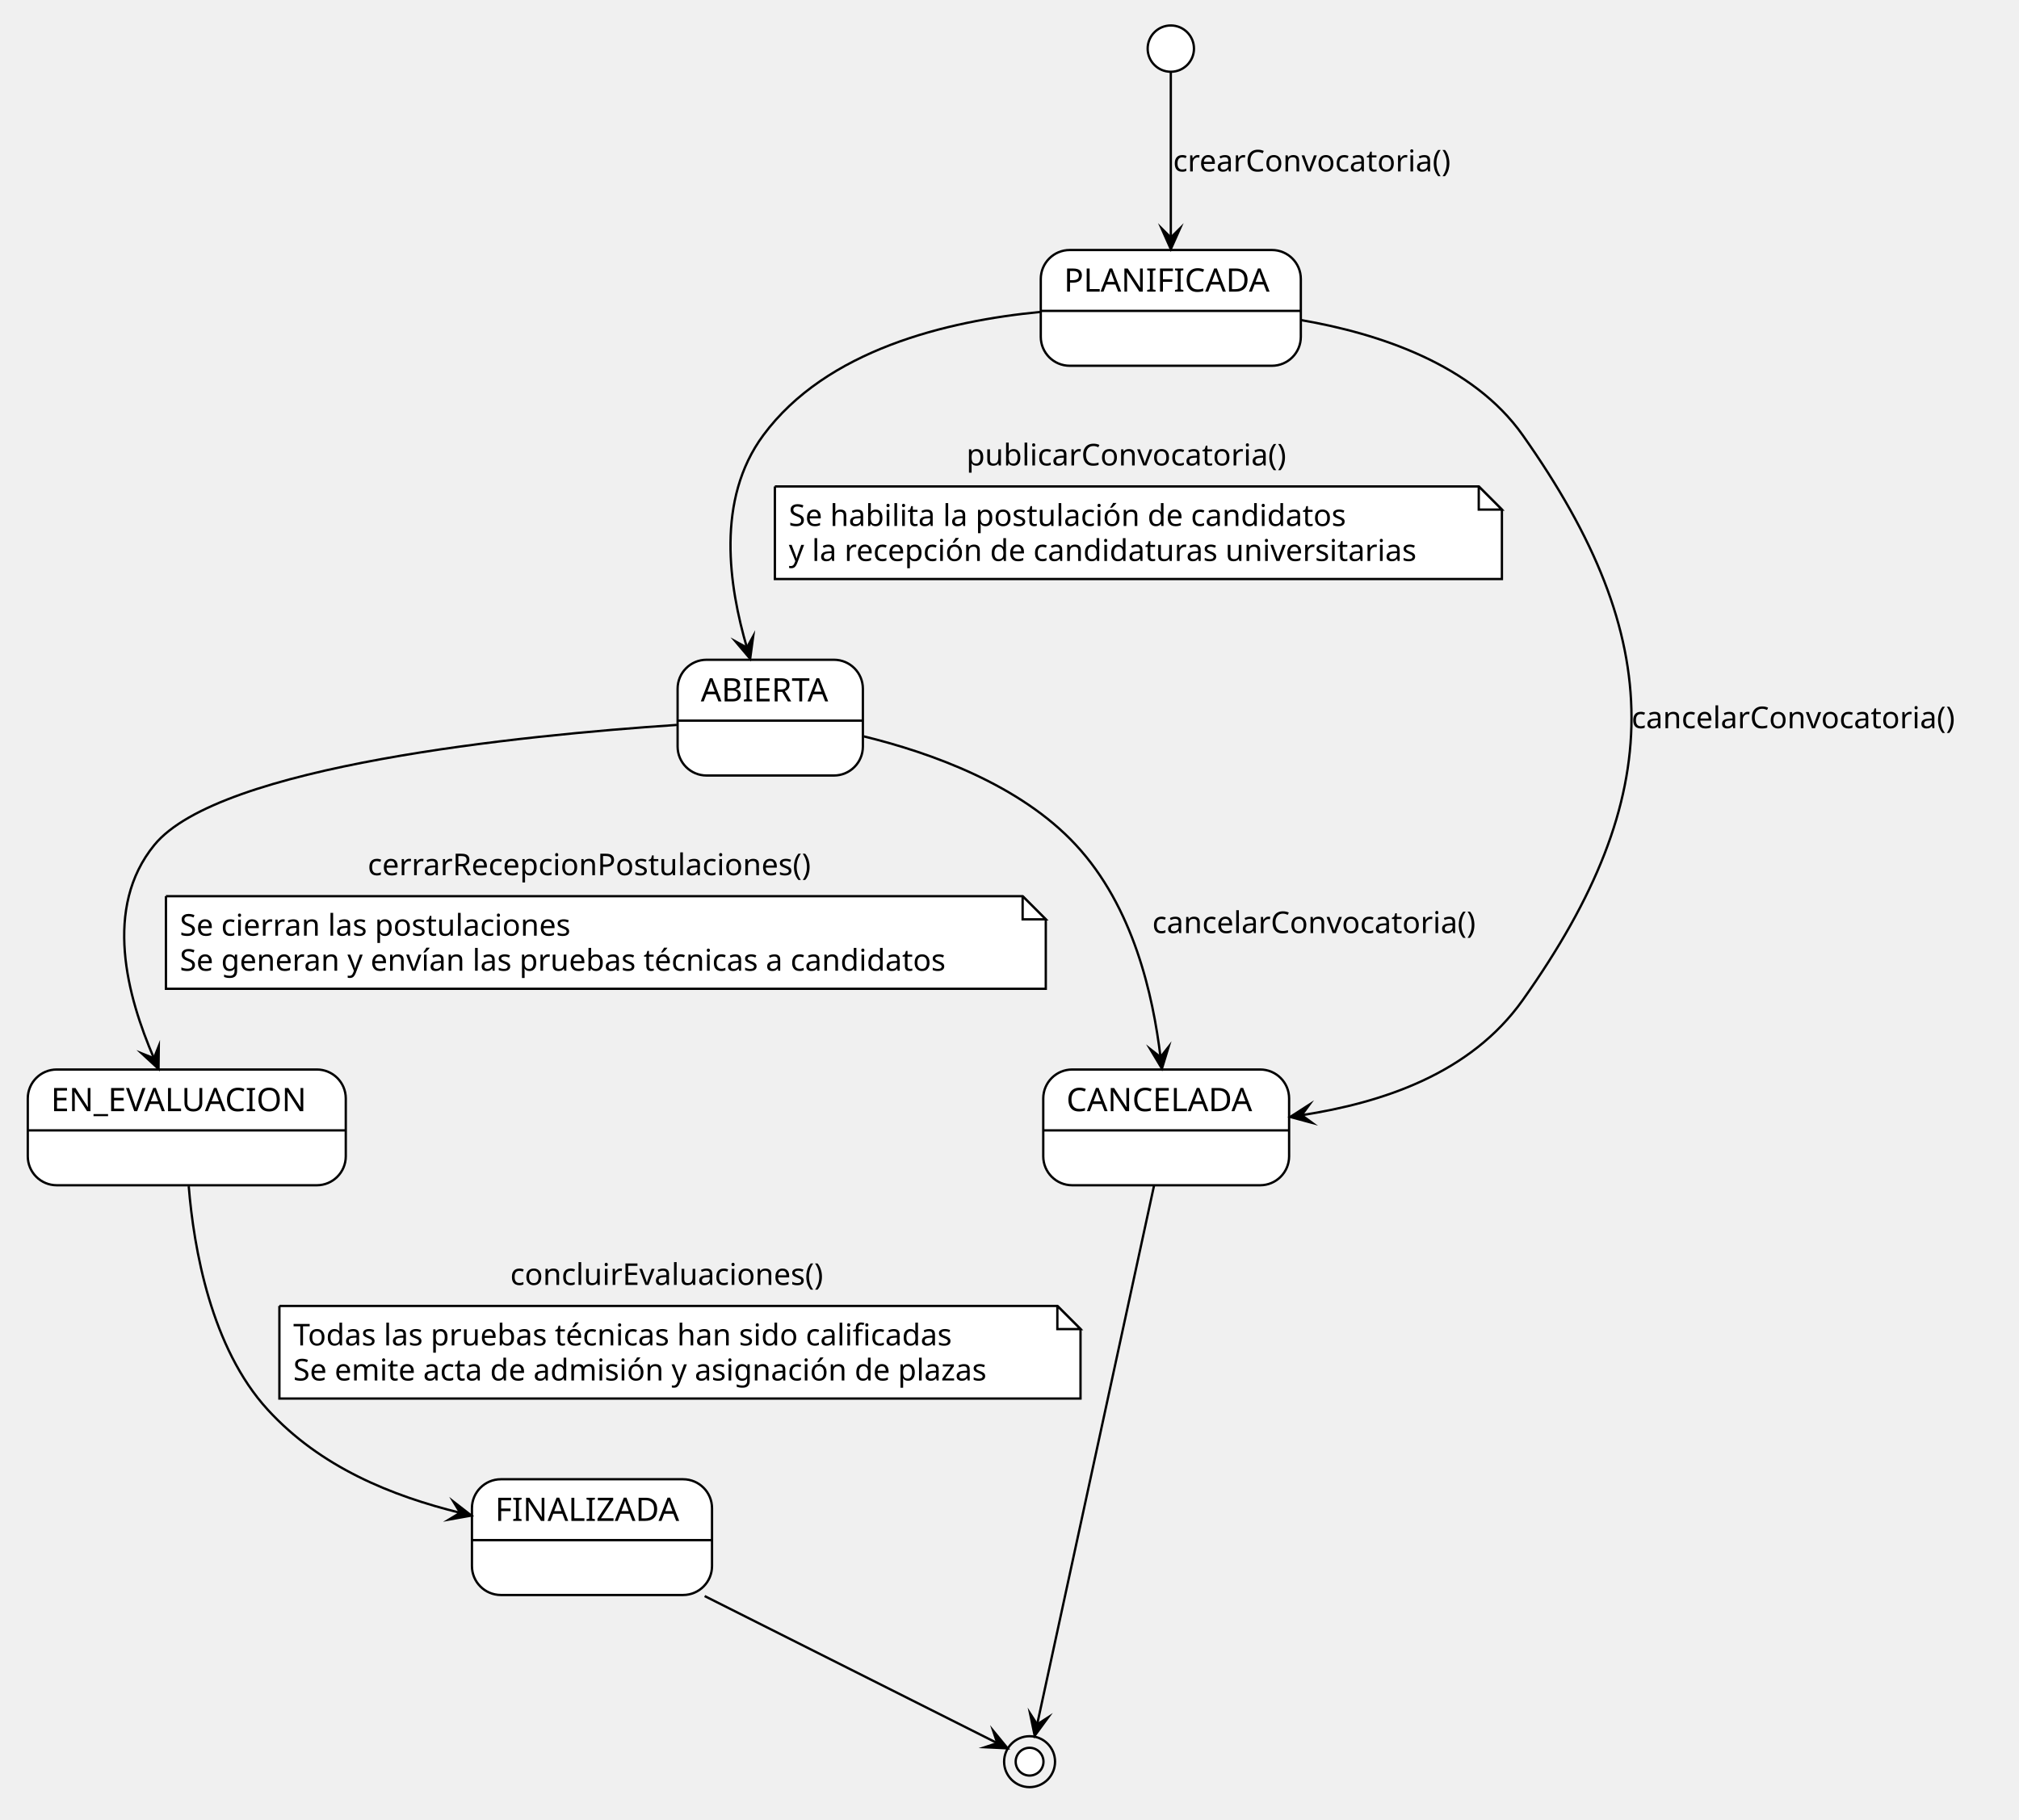
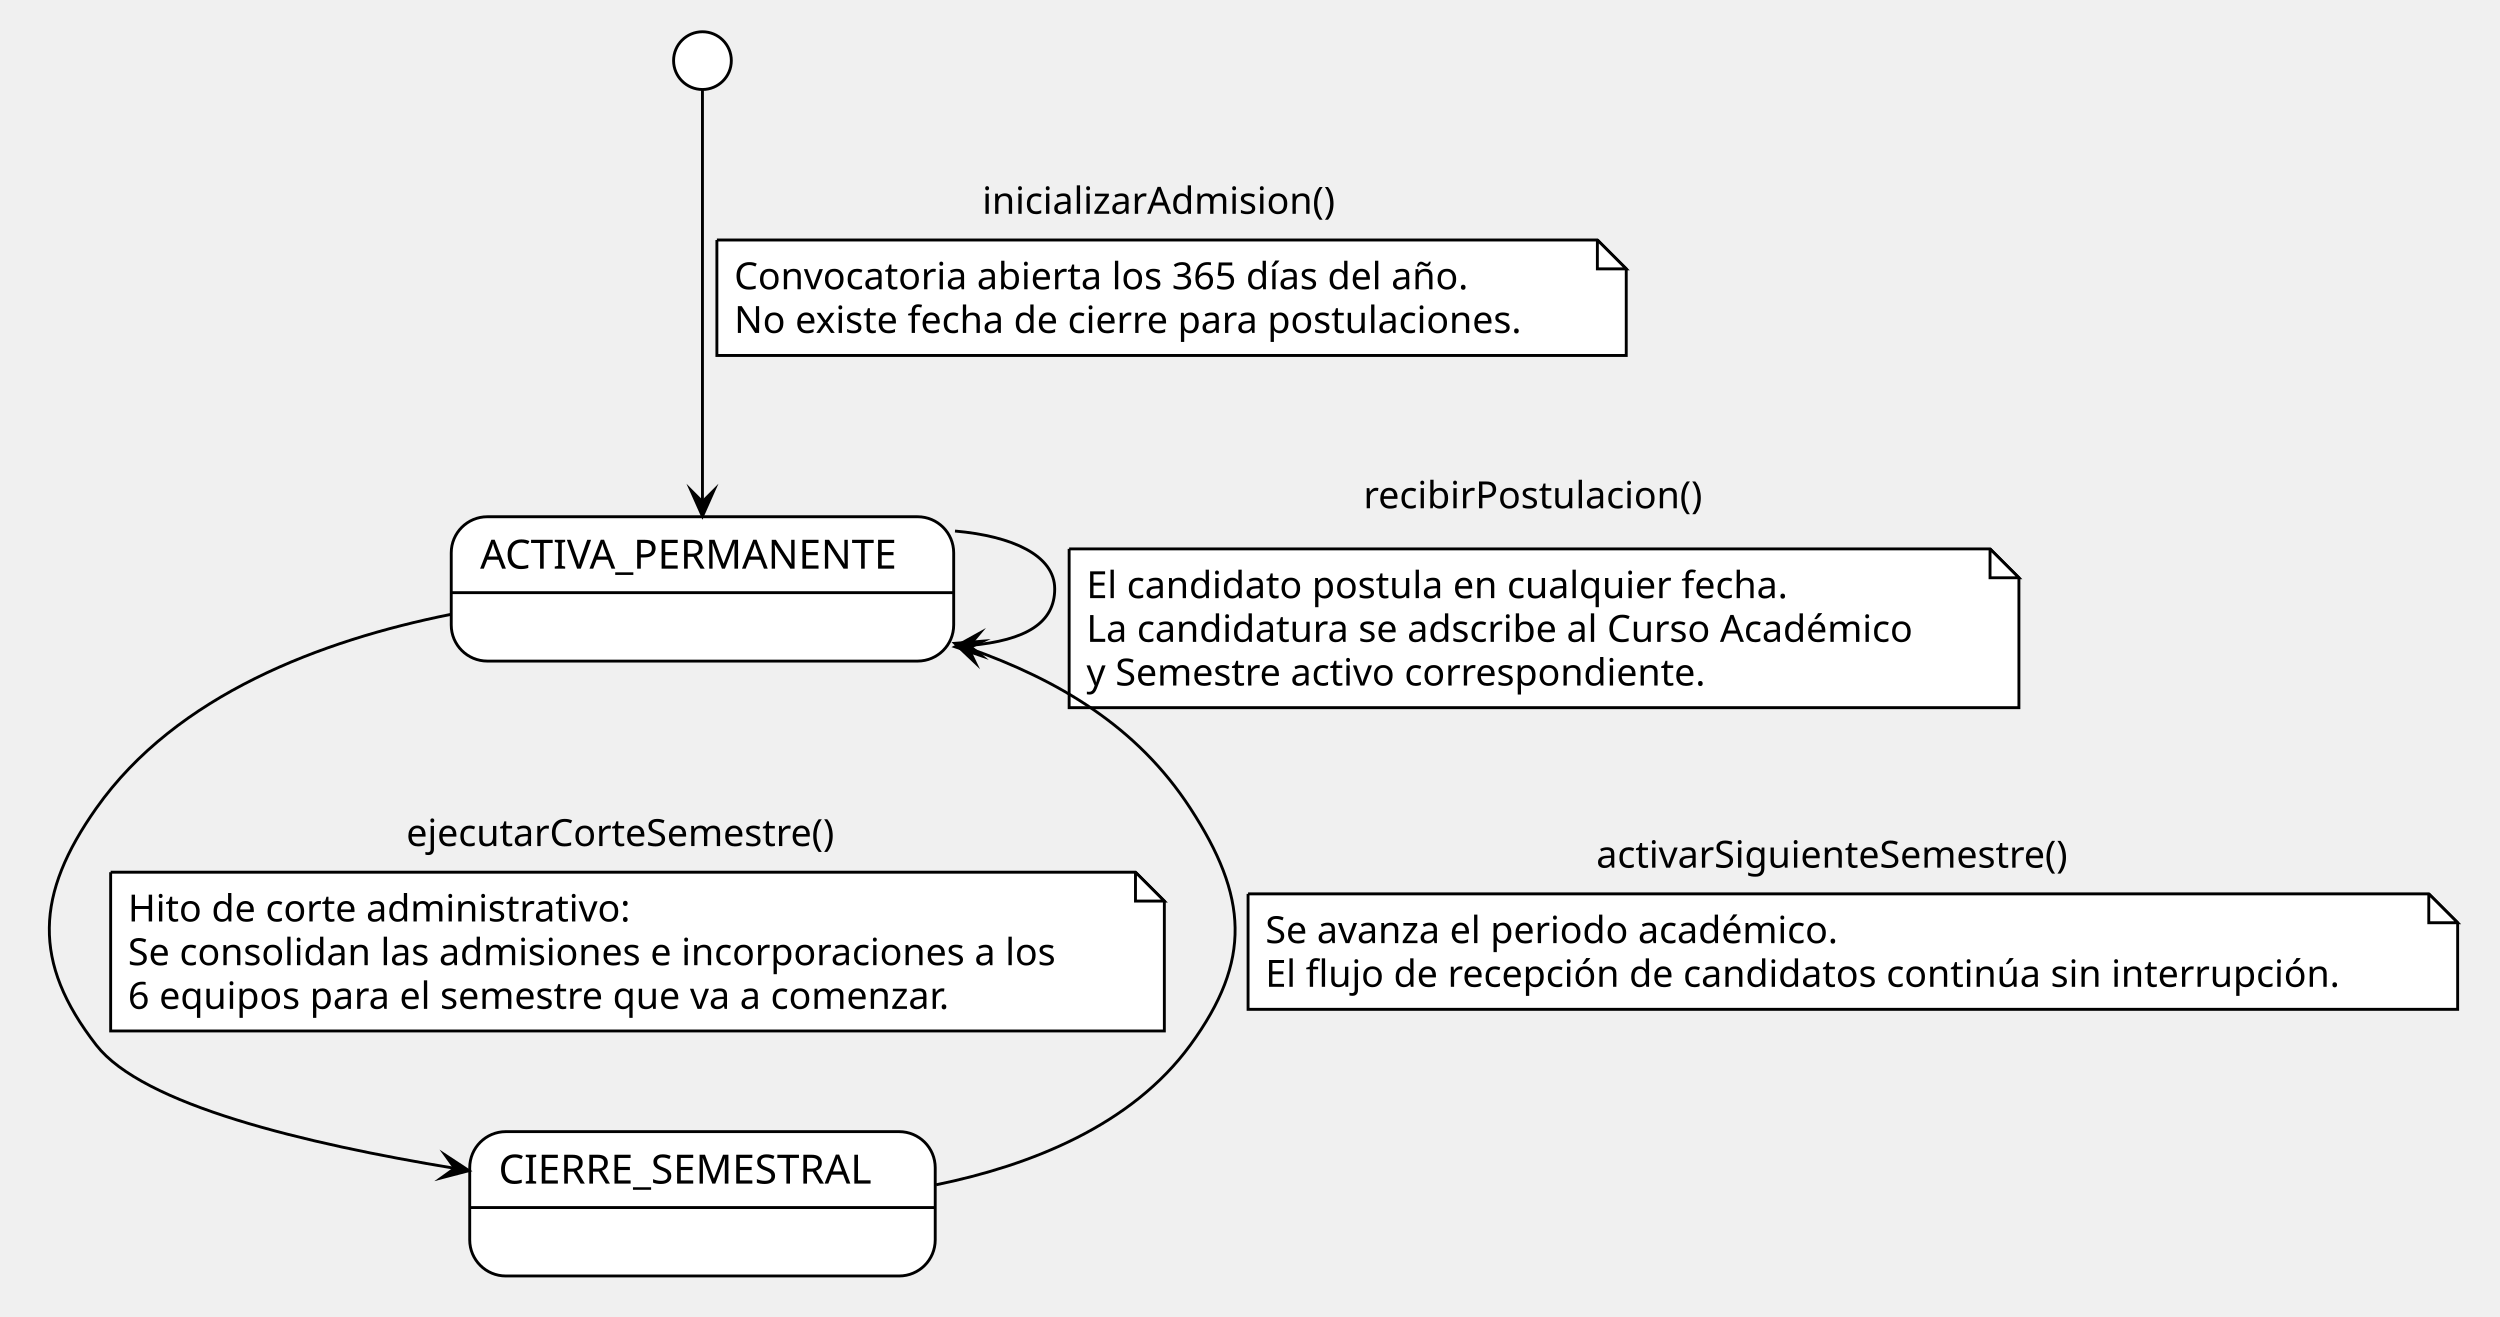
- <svg xmlns="http://www.w3.org/2000/svg" version="1.1" data-diagram-type="STATE" style="width:872px;height:786px;background:#FFFFFF;" width="872px" height="786px" viewBox="0 0 872 786" zoomAndPan="magnify" preserveAspectRatio="none" contentStyleType="text/css">
+ <svg xmlns="http://www.w3.org/2000/svg" version="1.1" data-diagram-type="STATE" style="width:866px;height:456px;background:#FFFFFF;" width="866px" height="456px" viewBox="0 0 866 456" zoomAndPan="magnify" preserveAspectRatio="none" contentStyleType="text/css">
  <defs />
  <g font-family="sans-serif" lengthAdjust="spacing">
    <g class="start_entity" data-qualified-name=".start." id="ent0001" data-source-line="8">
-       <ellipse cx="505.67" cy="21" rx="10" ry="10" fill="#FFF" style="stroke:#000;stroke-width:1;" />
+       <ellipse cx="243.33" cy="21" rx="10" ry="10" fill="#FFF" style="stroke:#000;stroke-width:1;" />
    </g>
-     <g class="entity" data-qualified-name="PLANIFICADA" id="ent0002" data-source-line="8">
-       <rect x="449.51" y="108" width="112.313" height="50" fill="#FFF" style="stroke:#000;stroke-width:1;" rx="12.5" ry="12.5" />
-       <line x1="449.51" y1="134.297" x2="561.823" y2="134.297" style="stroke:#000;stroke-width:1;" />
-       <text x="459.51" y="125.995" fill="#000" font-size="14" textLength="92.313" font-family="Verdana">PLANIFICADA</text>
+     <g class="entity" data-qualified-name="ACTIVA_PERMANENTE" id="ent0002" data-source-line="8">
+       <rect x="156.31" y="179" width="174.048" height="50" fill="#FFF" style="stroke:#000;stroke-width:1;" rx="12.5" ry="12.5" />
+       <line x1="156.31" y1="205.297" x2="330.358" y2="205.297" style="stroke:#000;stroke-width:1;" />
+       <text x="166.31" y="196.995" fill="#000" font-size="14" textLength="154.048" font-family="Verdana">ACTIVA_PERMANENTE</text>
    </g>
-     <g class="entity" data-qualified-name="ABIERTA" id="ent0004" data-source-line="10">
-       <rect x="292.66" y="285" width="80.013" height="50" fill="#FFF" style="stroke:#000;stroke-width:1;" rx="12.5" ry="12.5" />
-       <line x1="292.66" y1="311.297" x2="372.673" y2="311.297" style="stroke:#000;stroke-width:1;" />
-       <text x="302.66" y="302.995" fill="#000" font-size="14" textLength="60.013" font-family="Verdana">ABIERTA</text>
-     </g>
-     <g class="entity" data-qualified-name="CANCELADA" id="ent0006" data-source-line="16">
-       <rect x="450.58" y="462" width="106.181" height="50" fill="#FFF" style="stroke:#000;stroke-width:1;" rx="12.5" ry="12.5" />
-       <line x1="450.58" y1="488.297" x2="556.761" y2="488.297" style="stroke:#000;stroke-width:1;" />
-       <text x="460.58" y="479.995" fill="#000" font-size="14" textLength="86.181" font-family="Verdana">CANCELADA</text>
-     </g>
-     <g class="entity" data-qualified-name="EN_EVALUACION" id="ent0008" data-source-line="18">
-       <rect x="12" y="462" width="137.339" height="50" fill="#FFF" style="stroke:#000;stroke-width:1;" rx="12.5" ry="12.5" />
-       <line x1="12" y1="488.297" x2="149.339" y2="488.297" style="stroke:#000;stroke-width:1;" />
-       <text x="22" y="479.995" fill="#000" font-size="14" textLength="117.339" font-family="Verdana">EN_EVALUACION</text>
-     </g>
-     <g class="entity" data-qualified-name="FINALIZADA" id="ent0011" data-source-line="26">
-       <rect x="203.83" y="639" width="103.686" height="50" fill="#FFF" style="stroke:#000;stroke-width:1;" rx="12.5" ry="12.5" />
-       <line x1="203.83" y1="665.297" x2="307.516" y2="665.297" style="stroke:#000;stroke-width:1;" />
-       <text x="213.83" y="656.995" fill="#000" font-size="14" textLength="83.686" font-family="Verdana">FINALIZADA</text>
-     </g>
-     <g class="end_entity" data-qualified-name=".end." id="ent0013" data-source-line="32">
-       <ellipse cx="444.67" cy="761" rx="11" ry="11" fill="none" style="stroke:#000;stroke-width:1;" />
-       <ellipse cx="444.67" cy="761" rx="6" ry="6" fill="#FFF" style="stroke:#000;stroke-width:1;" />
+     <g class="entity" data-qualified-name="CIERRE_SEMESTRAL" id="ent0005" data-source-line="21">
+       <rect x="162.71" y="392" width="161.251" height="50" fill="#FFF" style="stroke:#000;stroke-width:1;" rx="12.5" ry="12.5" />
+       <line x1="162.71" y1="418.297" x2="323.961" y2="418.297" style="stroke:#000;stroke-width:1;" />
+       <text x="172.71" y="409.995" fill="#000" font-size="14" textLength="141.251" font-family="Verdana">CIERRE_SEMESTRAL</text>
    </g>
    <g class="link" data-entity-1="ent0001" data-entity-2="ent0002" id="lnk3" data-source-line="8" data-link-type="dependency">
-       <path d="M505.67,31.38 C505.67,48.11 505.67,78.59 505.67,102.63" style="stroke:#000;stroke-width:1;" fill="none" id="*start*-to-PLANIFICADA" />
-       <polygon points="505.67,107.63,509.67,98.63,505.67,102.63,501.67,98.63,505.67,107.63" fill="#000" style="stroke:#000;stroke-width:1;stroke-linejoin:miter;stroke-miterlimit:10;" />
-       <text x="506.67" y="74.067" fill="#000" font-size="13" textLength="129.949" font-family="Verdana">crearConvocatoria()</text>
+       <path d="M243.33,31.22 C243.33,58.31 243.33,133.25 243.33,173.81" style="stroke:#000;stroke-width:1;" fill="none" id="*start*-to-ACTIVA_PERMANENTE" />
+       <polygon points="243.33,178.81,247.33,169.81,243.33,173.81,239.33,169.81,243.33,178.81" fill="#000" style="stroke:#000;stroke-width:1;stroke-linejoin:miter;stroke-miterlimit:10;" />
+       <text x="340.258" y="74.067" fill="#000" font-size="13" textLength="131.688" font-family="Verdana">inicializarAdmision()</text>
+       <path d="M248.33,83.133 L248.33,123.133 L563.33,123.133 L563.33,93.133 L553.33,83.133 L248.33,83.133" style="stroke:#000;stroke-width:1;" fill="#FFF" />
+       <path d="M553.33,83.133 L553.33,93.133 L563.33,93.133 L553.33,83.133" style="stroke:#000;stroke-width:1;" fill="#FFF" />
+       <text x="254.33" y="100.2" fill="#000" font-size="13" textLength="274.942" font-family="Verdana">Convocatoria abierta los 365 días del año.</text>
+       <text x="254.33" y="115.333" fill="#000" font-size="13" textLength="294.544" font-family="Verdana">No existe fecha de cierre para postulaciones.</text>
    </g>
-     <g class="link" data-entity-1="ent0002" data-entity-2="ent0004" id="lnk5" data-source-line="10" data-link-type="dependency">
-       <path d="M449.37,134.75 C408.93,138.62 356.93,151.12 329.67,188 C309.06,215.88 314.859,253.29 322.589,279.77" style="stroke:#000;stroke-width:1;" fill="none" id="PLANIFICADA-to-ABIERTA" />
-       <polygon points="323.99,284.57,325.308,274.81,322.589,279.77,317.628,277.051,323.99,284.57" fill="#000" style="stroke:#000;stroke-width:1;stroke-linejoin:miter;stroke-miterlimit:10;" />
-       <text x="417.384" y="201.067" fill="#000" font-size="13" textLength="148.573" font-family="Verdana">publicarConvocatoria()</text>
-       <path d="M334.67,210.133 L334.67,250.133 L648.67,250.133 L648.67,220.133 L638.67,210.133 L334.67,210.133" style="stroke:#000;stroke-width:1;" fill="#FFF" />
-       <path d="M638.67,210.133 L638.67,220.133 L648.67,220.133 L638.67,210.133" style="stroke:#000;stroke-width:1;" fill="#FFF" />
-       <text x="340.67" y="227.2" fill="#000" font-size="13" textLength="259.2" font-family="Verdana">Se habilita la postulación de candidatos</text>
-       <text x="340.67" y="242.333" fill="#000" font-size="13" textLength="293.001" font-family="Verdana">y la recepción de candidaturas universitarias</text>
+     <g class="link" data-entity-1="ent0002" data-entity-2="ent0002" id="lnk4" data-source-line="14" data-link-type="dependency">
+       <path d="M330.81,183.95 C350.74,185.71 365.35,192.4 365.35,204 C365.35,215.6 355.721,221.85 335.791,223.61" style="stroke:#000;stroke-width:1;" fill="none" id="ACTIVA_PERMANENTE-to-ACTIVA_PERMANENTE" />
+       <polygon points="330.81,224.05,340.127,227.243,335.791,223.61,339.423,219.274,330.81,224.05" fill="#000" style="stroke:#000;stroke-width:1;stroke-linejoin:miter;stroke-miterlimit:10;" />
+       <text x="472.307" y="176.067" fill="#000" font-size="13" textLength="125.887" font-family="Verdana">recibirPostulacion()</text>
+       <path d="M370.35,190.133 L370.35,245.133 L699.35,245.133 L699.35,200.133 L689.35,190.133 L370.35,190.133" style="stroke:#000;stroke-width:1;" fill="#FFF" />
+       <path d="M689.35,190.133 L689.35,200.133 L699.35,200.133 L689.35,190.133" style="stroke:#000;stroke-width:1;" fill="#FFF" />
+       <text x="376.35" y="207.2" fill="#000" font-size="13" textLength="261.574" font-family="Verdana">El candidato postula en cualquier fecha.</text>
+       <text x="376.35" y="222.333" fill="#000" font-size="13" textLength="308.801" font-family="Verdana">La candidatura se adscribe al Curso Académico</text>
+       <text x="376.35" y="237.465" fill="#000" font-size="13" textLength="232.02" font-family="Verdana">y Semestre activo correspondiente.</text>
    </g>
-     <g class="link" data-entity-1="ent0002" data-entity-2="ent0006" id="lnk7" data-source-line="16" data-link-type="dependency">
-       <path d="M561.96,138.28 C595.7,144.09 636.11,157.46 657.67,188 C720.21,276.59 720.39,343.54 657.67,432 C635.05,463.89 597.011,476.324 562.191,481.724" style="stroke:#000;stroke-width:1;" fill="none" id="PLANIFICADA-to-CANCELADA" />
-       <polygon points="557.25,482.49,566.757,485.063,562.191,481.724,565.531,477.158,557.25,482.49" fill="#000" style="stroke:#000;stroke-width:1;stroke-linejoin:miter;stroke-miterlimit:10;" />
-       <text x="704.67" y="314.567" fill="#000" font-size="13" textLength="151.569" font-family="Verdana">cancelarConvocatoria()</text>
+     <g class="link" data-entity-1="ent0002" data-entity-2="ent0005" id="lnk6" data-source-line="21" data-link-type="dependency">
+       <path d="M156,212.85 C111.52,221.79 61.1,240.6 33.33,280 C12.34,309.79 11,333.2 33.33,362 C49.42,382.75 105.397,396.106 157.507,404.706" style="stroke:#000;stroke-width:1;" fill="none" id="ACTIVA_PERMANENTE-to-CIERRE_SEMESTRAL" />
+       <polygon points="162.44,405.52,154.211,400.108,157.507,404.706,152.909,408.001,162.44,405.52" fill="#000" style="stroke:#000;stroke-width:1;stroke-linejoin:miter;stroke-miterlimit:10;" />
+       <text x="140.738" y="293.067" fill="#000" font-size="13" textLength="161.142" font-family="Verdana">ejecutarCorteSemestre()</text>
+       <path d="M38.33,302.133 L38.33,357.133 L403.33,357.133 L403.33,312.133 L393.33,302.133 L38.33,302.133" style="stroke:#000;stroke-width:1;" fill="#FFF" />
+       <path d="M393.33,302.133 L393.33,312.133 L403.33,312.133 L393.33,302.133" style="stroke:#000;stroke-width:1;" fill="#FFF" />
+       <text x="44.33" y="319.2" fill="#000" font-size="13" textLength="186.888" font-family="Verdana">Hito de corte administrativo:</text>
+       <text x="44.33" y="334.333" fill="#000" font-size="13" textLength="344.957" font-family="Verdana">Se consolidan las admisiones e incorporaciones a los</text>
+       <text x="44.33" y="349.465" fill="#000" font-size="13" textLength="310.578" font-family="Verdana">6 equipos para el semestre que va a comenzar.</text>
    </g>
-     <g class="link" data-entity-1="ent0004" data-entity-2="ent0008" id="lnk9" data-source-line="18" data-link-type="dependency">
-       <path d="M292.27,313.15 C225.02,317.66 94.7,330.7 66.67,365 C44.45,392.18 54.962,430.398 66.482,457.138" style="stroke:#000;stroke-width:1;" fill="none" id="ABIERTA-to-EN_EVALUACION" />
-       <polygon points="68.46,461.73,68.573,451.882,66.482,457.138,61.225,455.047,68.46,461.73" fill="#000" style="stroke:#000;stroke-width:1;stroke-linejoin:miter;stroke-miterlimit:10;" />
-       <text x="158.818" y="378.067" fill="#000" font-size="13" textLength="205.874" font-family="Verdana">cerrarRecepcionPostulaciones()</text>
-       <path d="M71.67,387.133 L71.67,427.133 L451.67,427.133 L451.67,397.133 L441.67,387.133 L71.67,387.133" style="stroke:#000;stroke-width:1;" fill="#FFF" />
-       <path d="M441.67,387.133 L441.67,397.133 L451.67,397.133 L441.67,387.133" style="stroke:#000;stroke-width:1;" fill="#FFF" />
-       <text x="77.67" y="404.2" fill="#000" font-size="13" textLength="182.267" font-family="Verdana">Se cierran las postulaciones</text>
-       <text x="77.67" y="419.333" fill="#000" font-size="13" textLength="359.169" font-family="Verdana">Se generan y envían las pruebas técnicas a candidatos</text>
-     </g>
-     <g class="link" data-entity-1="ent0004" data-entity-2="ent0006" id="lnk10" data-source-line="24" data-link-type="dependency">
-       <path d="M373.06,318.09 C402.24,325.22 440.61,339.02 464.67,365 C489.57,391.88 497.967,429.816 501.227,456.656" style="stroke:#000;stroke-width:1;" fill="none" id="ABIERTA-to-CANCELADA" />
-       <polygon points="501.83,461.62,504.716,452.203,501.227,456.656,496.774,453.168,501.83,461.62" fill="#000" style="stroke:#000;stroke-width:1;stroke-linejoin:miter;stroke-miterlimit:10;" />
-       <text x="497.67" y="403.067" fill="#000" font-size="13" textLength="151.569" font-family="Verdana">cancelarConvocatoria()</text>
-     </g>
-     <g class="link" data-entity-1="ent0008" data-entity-2="ent0011" id="lnk12" data-source-line="26" data-link-type="dependency">
-       <path d="M81.51,512.43 C83.7,539.31 91.14,582.24 115.67,609 C138.47,633.86 169.176,646.192 198.746,653.492" style="stroke:#000;stroke-width:1;" fill="none" id="EN_EVALUACION-to-FINALIZADA" />
-       <polygon points="203.6,654.69,195.821,648.65,198.746,653.492,193.904,656.416,203.6,654.69" fill="#000" style="stroke:#000;stroke-width:1;stroke-linejoin:miter;stroke-miterlimit:10;" />
-       <text x="220.38" y="555.067" fill="#000" font-size="13" textLength="146.853" font-family="Verdana">concluirEvaluaciones()</text>
-       <path d="M120.67,564.133 L120.67,604.133 L466.67,604.133 L466.67,574.133 L456.67,564.133 L120.67,564.133" style="stroke:#000;stroke-width:1;" fill="#FFF" />
-       <path d="M456.67,564.133 L456.67,574.133 L466.67,574.133 L456.67,564.133" style="stroke:#000;stroke-width:1;" fill="#FFF" />
-       <text x="126.67" y="581.2" fill="#000" font-size="13" textLength="308.502" font-family="Verdana">Todas las pruebas técnicas han sido calificadas</text>
-       <text x="126.67" y="596.333" fill="#000" font-size="13" textLength="325.273" font-family="Verdana">Se emite acta de admisión y asignación de plazas</text>
-     </g>
-     <g class="link" data-entity-1="ent0011" data-entity-2="ent0013" id="lnk14" data-source-line="32" data-link-type="dependency">
-       <path d="M304.34,689.46 C348.97,711.9 407.112,741.125 430.712,752.985" style="stroke:#000;stroke-width:1;" fill="none" id="FINALIZADA-to-*end*" />
-       <polygon points="435.18,755.23,428.934,747.615,430.712,752.985,425.342,754.763,435.18,755.23" fill="#000" style="stroke:#000;stroke-width:1;stroke-linejoin:miter;stroke-miterlimit:10;" />
-     </g>
-     <g class="link" data-entity-1="ent0006" data-entity-2="ent0013" id="lnk15" data-source-line="33" data-link-type="dependency">
-       <path d="M498.43,512.14 C486.05,569.22 456.441,705.754 447.941,744.914" style="stroke:#000;stroke-width:1;" fill="none" id="CANCELADA-to-*end*" />
-       <polygon points="446.88,749.8,452.698,741.853,447.941,744.914,444.88,740.156,446.88,749.8" fill="#000" style="stroke:#000;stroke-width:1;stroke-linejoin:miter;stroke-miterlimit:10;" />
+     <g class="link" data-entity-1="ent0005" data-entity-2="ent0002" id="lnk7" data-source-line="28" data-link-type="dependency">
+       <path d="M324.28,410.41 C357.09,403.68 391.99,389.86 412.33,362 C433.82,332.57 432.2,310.55 412.33,280 C393.87,251.61 366.634,235.548 335.454,224.518" style="stroke:#000;stroke-width:1;" fill="none" id="CIERRE_SEMESTRAL-to-ACTIVA_PERMANENTE" />
+       <polygon points="330.74,222.85,337.891,229.623,335.454,224.518,340.559,222.081,330.74,222.85" fill="#000" style="stroke:#000;stroke-width:1;stroke-linejoin:miter;stroke-miterlimit:10;" />
+       <text x="552.962" y="300.567" fill="#000" font-size="13" textLength="178.395" font-family="Verdana">activarSiguienteSemestre()</text>
+       <path d="M432.33,309.633 L432.33,349.633 L851.33,349.633 L851.33,319.633 L841.33,309.633 L432.33,309.633" style="stroke:#000;stroke-width:1;" fill="#FFF" />
+       <path d="M841.33,309.633 L841.33,319.633 L851.33,319.633 L841.33,309.633" style="stroke:#000;stroke-width:1;" fill="#FFF" />
+       <text x="438.33" y="326.7" fill="#000" font-size="13" textLength="215.249" font-family="Verdana">Se avanza el periodo académico.</text>
+       <text x="438.33" y="341.833" fill="#000" font-size="13" textLength="398.658" font-family="Verdana">El flujo de recepción de candidatos continúa sin interrupción.</text>
    </g>
  </g>
</svg>
